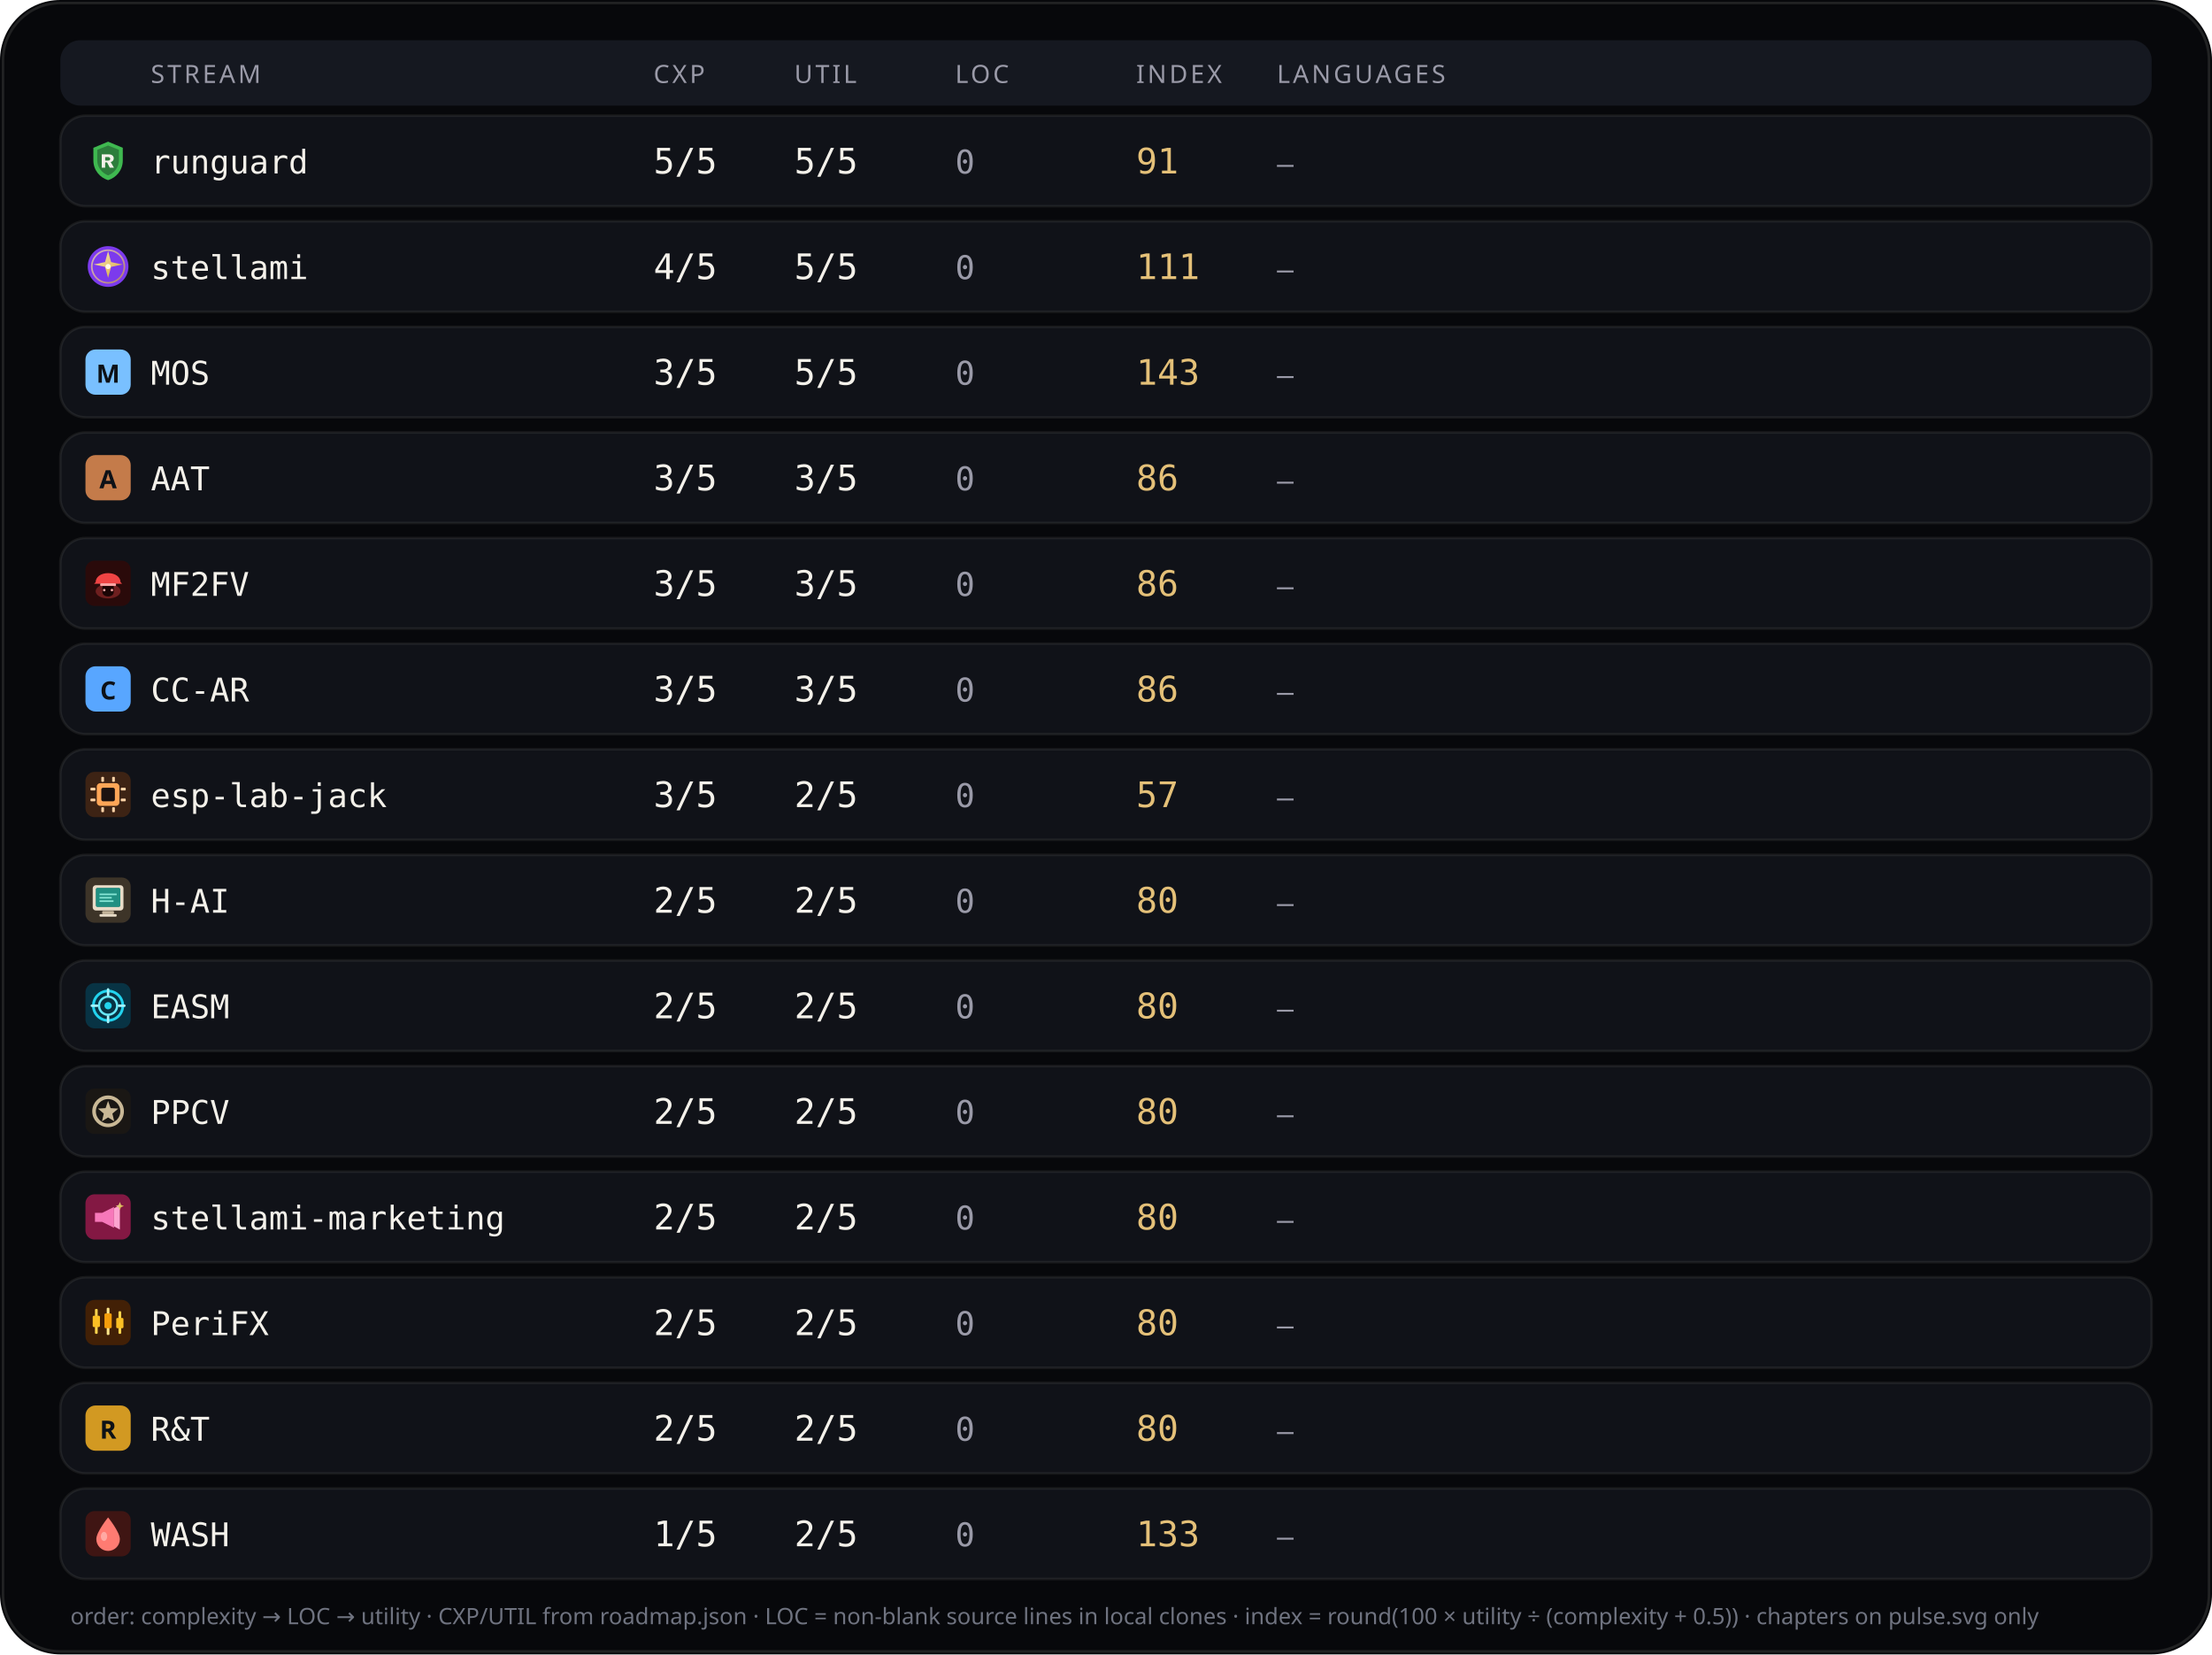
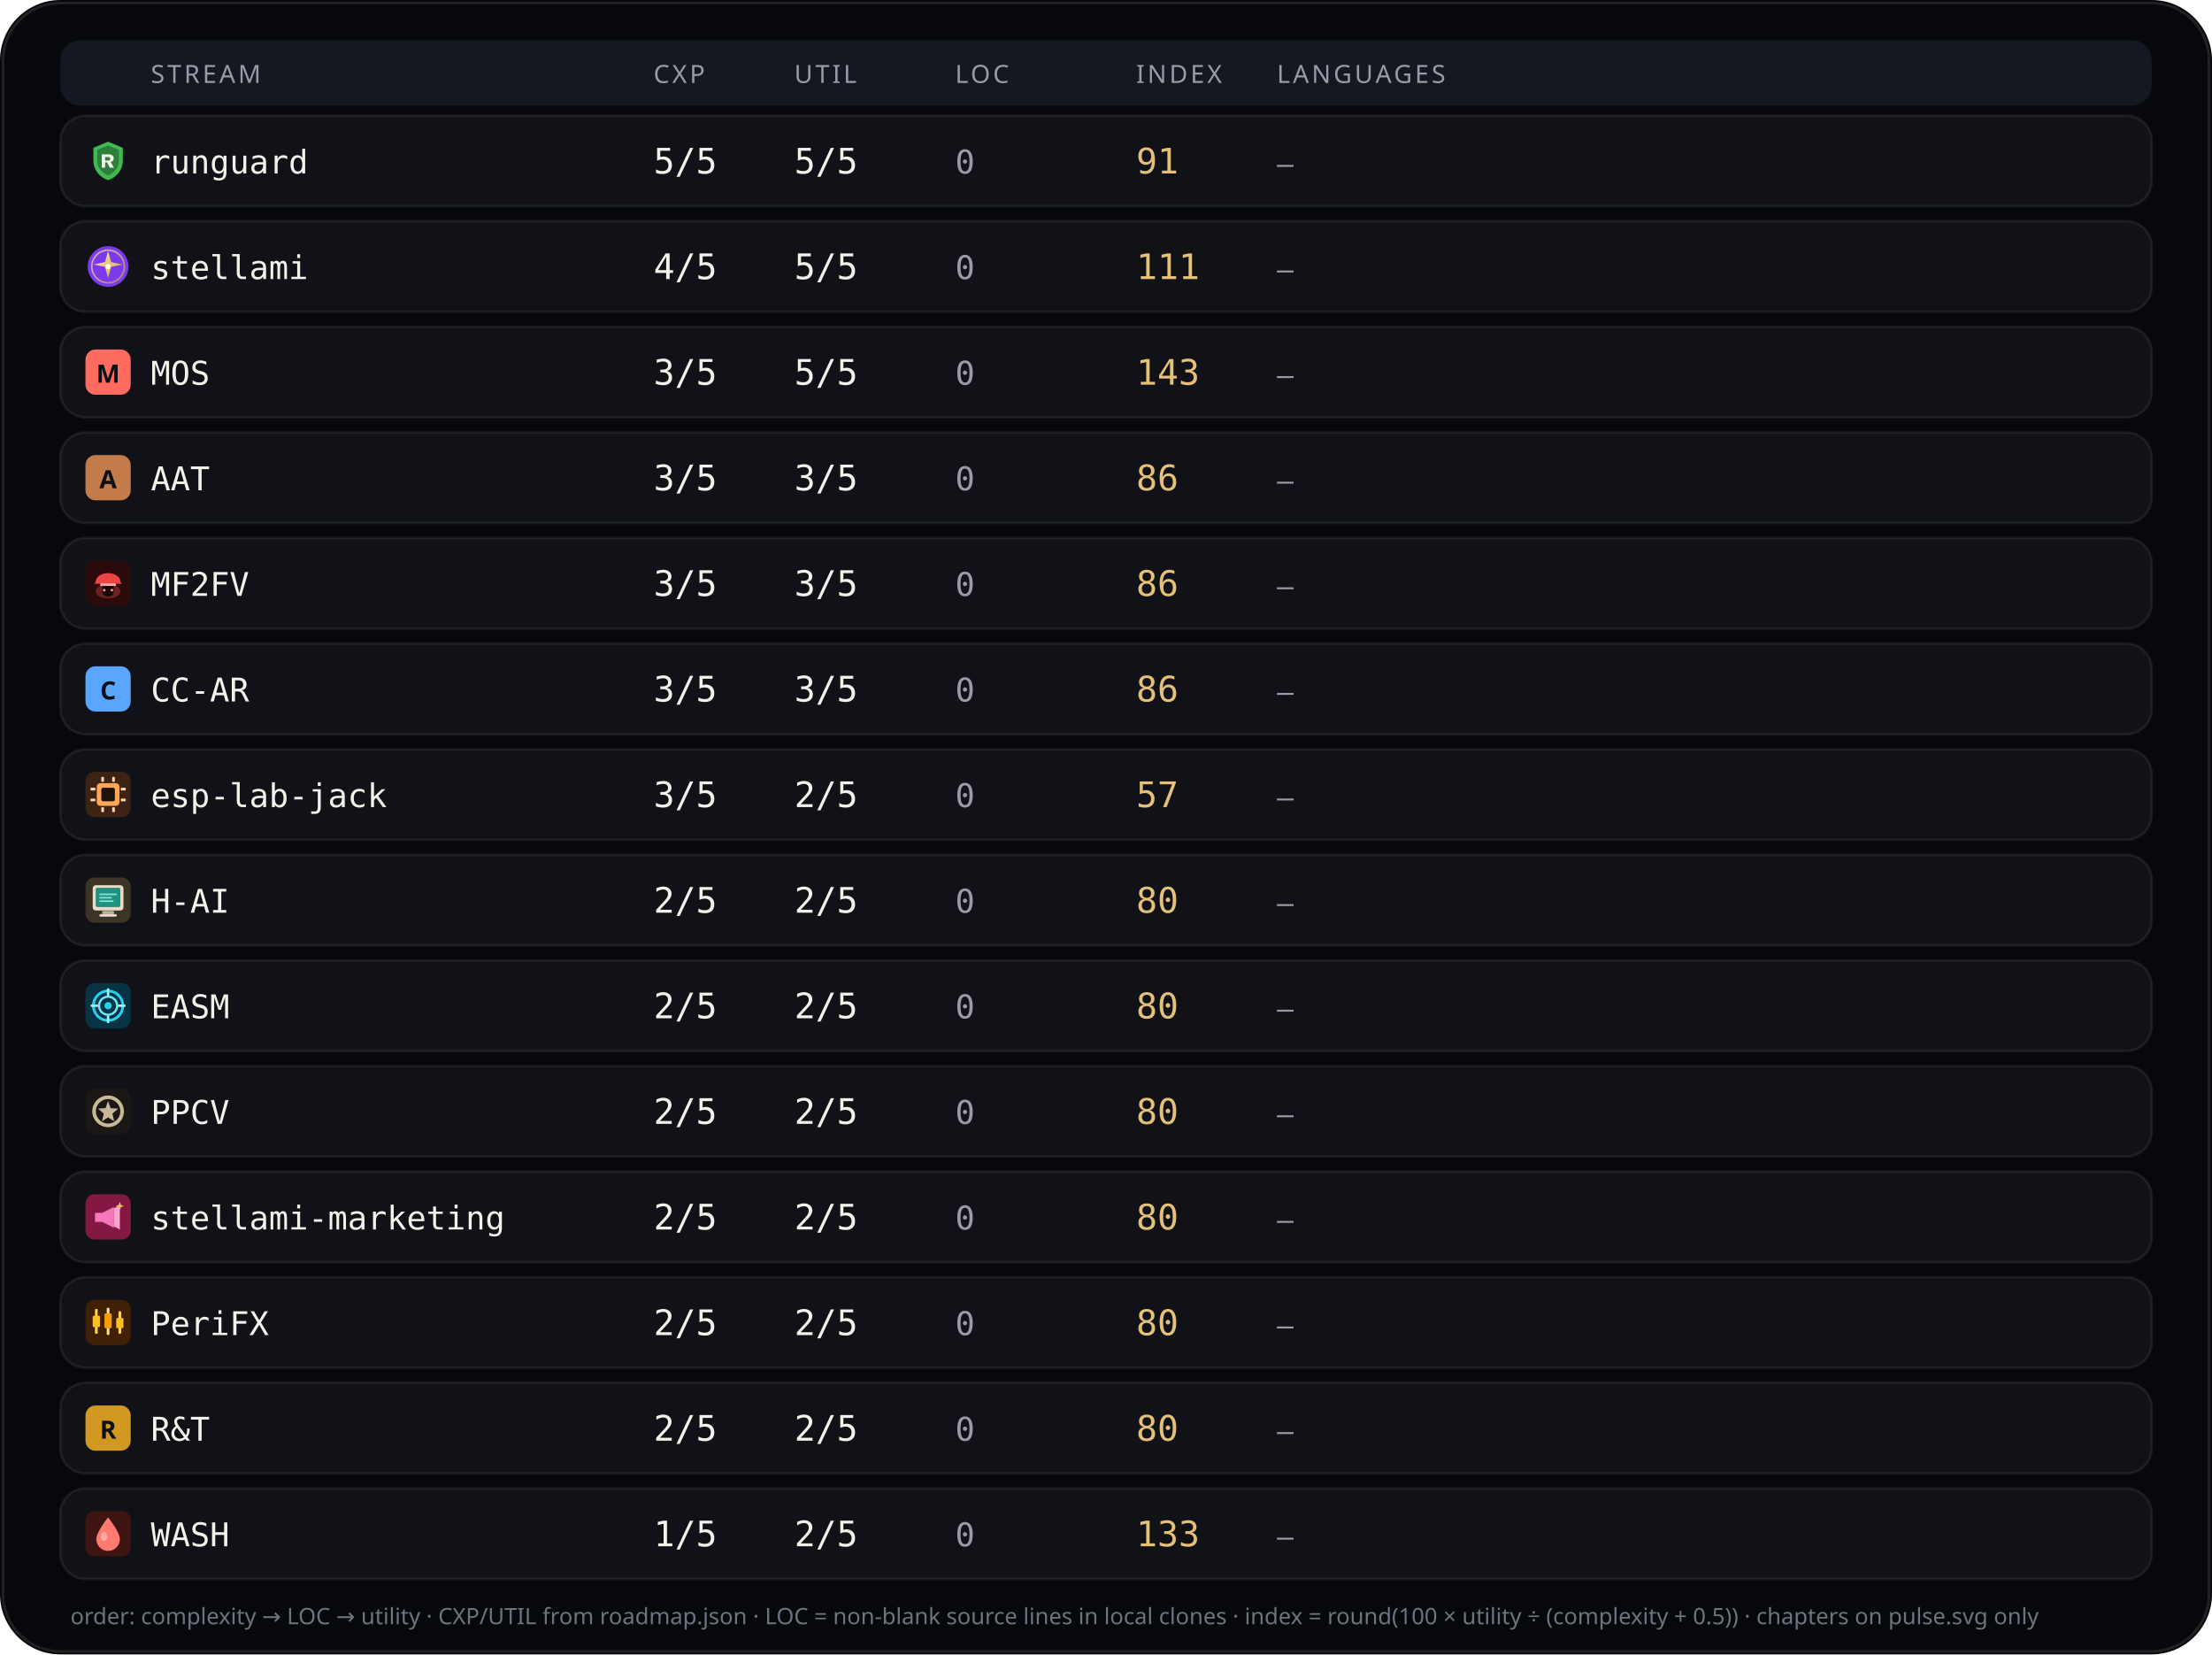
<svg xmlns="http://www.w3.org/2000/svg" viewBox="0 0 880 658" width="880" height="658" role="img" aria-label="Stream complexity utility languages">
  <rect width="880" height="658" rx="24" fill="#07080b" />
  <rect x="1.2" y="1.2" width="877.6" height="655.6" rx="22.8" fill="none" stroke="rgba(232,228,214,0.12)" />
  <rect x="24" y="16" width="832" height="26" rx="8" fill="#151820" />
  <text x="60" y="33" fill="#9a9aa8" font-size="10" font-family="ui-sans-serif, system-ui, sans-serif" letter-spacing="1.1">STREAM</text>
  <text x="260" y="33" fill="#9a9aa8" font-size="10" font-family="ui-sans-serif, system-ui, sans-serif" letter-spacing="1.1">CXP</text>
  <text x="316" y="33" fill="#9a9aa8" font-size="10" font-family="ui-sans-serif, system-ui, sans-serif" letter-spacing="1.1">UTIL</text>
  <text x="380" y="33" fill="#9a9aa8" font-size="10" font-family="ui-sans-serif, system-ui, sans-serif" letter-spacing="1.1">LOC</text>
  <text x="452" y="33" fill="#9a9aa8" font-size="10" font-family="ui-sans-serif, system-ui, sans-serif" letter-spacing="1.1">INDEX</text>
  <text x="508" y="33" fill="#9a9aa8" font-size="10" font-family="ui-sans-serif, system-ui, sans-serif" letter-spacing="1.1">LANGUAGES</text>
  <rect x="24" y="46" width="832" height="36" rx="10" fill="#101218" stroke="rgba(232,228,214,0.08)" />
  <g id="stream_logo_runguard" class="stream_logo" data-stream="runguard" transform="translate(34.0,55.0) scale(0.9)" opacity="1.0">
    <path fill="#3fb950" d="M10 1.5 L16.5 4.2 V9.8 C16.5 14.1 13.6 17.4 10 18.5 C6.4 17.4 3.5 14.1 3.5 9.8 V4.2 Z" />
    <path fill="#0d1117" fill-opacity=".35" d="M10 3.2 L14.8 5.1 V9.7 C14.8 12.9 12.6 15.4 10 16.4 C7.4 15.4 5.2 12.9 5.2 9.7 V5.1 Z" />
    <path fill="#f4f1ea" d="M7.2 7.1h3.1c1.35 0 2.2.7 2.2 1.75 0 .85-.5 1.45-1.35 1.65L12.6 13h-1.85l-1.2-2.35H8.7V13H7.2V7.1zm1.5 1.2v1.55h1.35c.55 0 .9-.28.9-.75s-.35-.8-.9-.8H8.7z" />
  </g>
  <use class="stream_logo" data-stream="runguard" href="#stream_logo_runguard" x="34.0" y="55.0" width="18" height="18" opacity="0" />
  <text x="60" y="69" fill="#f4f1ea" font-size="13" font-family="ui-monospace, SFMono-Regular, monospace">runguard</text>
  <text x="260" y="69" fill="#f4f1ea" font-size="14" font-family="ui-monospace, SFMono-Regular, monospace">5/5</text>
  <text x="316" y="69" fill="#f4f1ea" font-size="14" font-family="ui-monospace, SFMono-Regular, monospace">5/5</text>
  <text x="380" y="69" fill="#9a9aa8" font-size="13" font-family="ui-monospace, SFMono-Regular, monospace">0</text>
  <text x="452" y="69" fill="#e4c078" font-size="14" font-family="ui-monospace, SFMono-Regular, monospace">91</text>
  <text x="508" y="69" fill="#9a9aa8" font-size="11" font-family="ui-monospace, SFMono-Regular, monospace">—</text>
  <rect x="24" y="88" width="832" height="36" rx="10" fill="#101218" stroke="rgba(232,228,214,0.08)" />
  <g id="stream_logo_stellami" class="stream_logo" data-stream="stellami" transform="translate(34.0,97.0) scale(0.9)" opacity="1.0">
    <defs>
      <linearGradient id="stream_logo_stellami-stellami-gold" x1="0%" y1="0%" x2="100%" y2="100%">
        <stop offset="0%" stop-color="#f5e6a8" />
        <stop offset="55%" stop-color="#e8c57a" />
        <stop offset="100%" stop-color="#c9a227" />
      </linearGradient>
    </defs>
    <circle cx="10" cy="10" r="9" fill="#7c3aed" />
    <circle cx="10" cy="10" r="7.2" fill="none" stroke="url(#stream_logo_stellami-stellami-gold)" stroke-width="0.7" opacity=".7" />
    <path fill="url(#stream_logo_stellami-stellami-gold)" d="M10 3.2 L11.35 8.05 L16.4 9.1 L11.35 10.15 L10 15 L8.65 10.15 L3.6 9.1 L8.65 8.05 Z" />
    <circle cx="10" cy="10" r="1.15" fill="#fff8e8" />
  </g>
  <use class="stream_logo" data-stream="stellami" href="#stream_logo_stellami" x="34.0" y="97.0" width="18" height="18" opacity="0" />
  <text x="60" y="111" fill="#f4f1ea" font-size="13" font-family="ui-monospace, SFMono-Regular, monospace">stellami</text>
  <text x="260" y="111" fill="#f4f1ea" font-size="14" font-family="ui-monospace, SFMono-Regular, monospace">4/5</text>
  <text x="316" y="111" fill="#f4f1ea" font-size="14" font-family="ui-monospace, SFMono-Regular, monospace">5/5</text>
  <text x="380" y="111" fill="#9a9aa8" font-size="13" font-family="ui-monospace, SFMono-Regular, monospace">0</text>
  <text x="452" y="111" fill="#e4c078" font-size="14" font-family="ui-monospace, SFMono-Regular, monospace">111</text>
  <text x="508" y="111" fill="#9a9aa8" font-size="11" font-family="ui-monospace, SFMono-Regular, monospace">—</text>
  <rect x="24" y="130" width="832" height="36" rx="10" fill="#101218" stroke="rgba(232,228,214,0.08)" />
  <g id="stream_logo_mos" class="stream_logo" data-stream="mos" opacity="1.0">
-     <rect x="34.0" y="139.0" width="18" height="18" rx="4" fill="#79c0ff" />
+     <rect x="34.0" y="139.0" width="18" height="18" rx="4" fill="#ff6b5e" />
    <text x="43.0" y="152.2" text-anchor="middle" fill="#0d1117" font-size="10" font-family="ui-sans-serif, system-ui, sans-serif" font-weight="700">M</text>
  </g>
  <text x="60" y="153" fill="#f4f1ea" font-size="13" font-family="ui-monospace, SFMono-Regular, monospace">MOS</text>
  <text x="260" y="153" fill="#f4f1ea" font-size="14" font-family="ui-monospace, SFMono-Regular, monospace">3/5</text>
  <text x="316" y="153" fill="#f4f1ea" font-size="14" font-family="ui-monospace, SFMono-Regular, monospace">5/5</text>
  <text x="380" y="153" fill="#9a9aa8" font-size="13" font-family="ui-monospace, SFMono-Regular, monospace">0</text>
  <text x="452" y="153" fill="#e4c078" font-size="14" font-family="ui-monospace, SFMono-Regular, monospace">143</text>
  <text x="508" y="153" fill="#9a9aa8" font-size="11" font-family="ui-monospace, SFMono-Regular, monospace">—</text>
  <rect x="24" y="172" width="832" height="36" rx="10" fill="#101218" stroke="rgba(232,228,214,0.08)" />
  <g id="stream_logo_aat" class="stream_logo" data-stream="aat" opacity="1.0">
    <rect x="34.0" y="181.0" width="18" height="18" rx="4" fill="#c47b4a" />
    <text x="43.0" y="194.2" text-anchor="middle" fill="#0d1117" font-size="10" font-family="ui-sans-serif, system-ui, sans-serif" font-weight="700">A</text>
  </g>
  <text x="60" y="195" fill="#f4f1ea" font-size="13" font-family="ui-monospace, SFMono-Regular, monospace">AAT</text>
  <text x="260" y="195" fill="#f4f1ea" font-size="14" font-family="ui-monospace, SFMono-Regular, monospace">3/5</text>
  <text x="316" y="195" fill="#f4f1ea" font-size="14" font-family="ui-monospace, SFMono-Regular, monospace">3/5</text>
  <text x="380" y="195" fill="#9a9aa8" font-size="13" font-family="ui-monospace, SFMono-Regular, monospace">0</text>
  <text x="452" y="195" fill="#e4c078" font-size="14" font-family="ui-monospace, SFMono-Regular, monospace">86</text>
  <text x="508" y="195" fill="#9a9aa8" font-size="11" font-family="ui-monospace, SFMono-Regular, monospace">—</text>
  <rect x="24" y="214" width="832" height="36" rx="10" fill="#101218" stroke="rgba(232,228,214,0.08)" />
  <g id="stream_logo_mf2fv" class="stream_logo" data-stream="mf2fv" transform="translate(34.0,223.0) scale(0.9)" opacity="1.0">
    <rect width="20" height="20" rx="4" fill="#2a0a0a" />
    <ellipse cx="10" cy="13.5" rx="5.5" ry="3.2" fill="#ef4444" opacity=".35" />
    <path fill="#ef4444" d="M4.5 9.5 C4.5 7.2 6.8 5.5 10 5.5 S15.5 7.2 15.5 9.5 L16.2 10.2 H3.8 Z" />
    <rect x="6.5" y="10" width="7" height="1.2" rx="0.4" fill="#fca5a5" />
    <path fill="#1a0505" d="M7.5 11.2 h5 v2.8 c0 1-1.1 1.8-2.5 1.8 s-2.5-.8-2.5-1.8 v-2.8z" />
    <circle cx="8.3" cy="13" r="0.55" fill="#fca5a5" />
    <circle cx="11.7" cy="13" r="0.55" fill="#fca5a5" />
  </g>
  <use class="stream_logo" data-stream="mf2fv" href="#stream_logo_mf2fv" x="34.0" y="223.0" width="18" height="18" opacity="0" />
  <text x="60" y="237" fill="#f4f1ea" font-size="13" font-family="ui-monospace, SFMono-Regular, monospace">MF2FV</text>
  <text x="260" y="237" fill="#f4f1ea" font-size="14" font-family="ui-monospace, SFMono-Regular, monospace">3/5</text>
  <text x="316" y="237" fill="#f4f1ea" font-size="14" font-family="ui-monospace, SFMono-Regular, monospace">3/5</text>
  <text x="380" y="237" fill="#9a9aa8" font-size="13" font-family="ui-monospace, SFMono-Regular, monospace">0</text>
  <text x="452" y="237" fill="#e4c078" font-size="14" font-family="ui-monospace, SFMono-Regular, monospace">86</text>
  <text x="508" y="237" fill="#9a9aa8" font-size="11" font-family="ui-monospace, SFMono-Regular, monospace">—</text>
  <rect x="24" y="256" width="832" height="36" rx="10" fill="#101218" stroke="rgba(232,228,214,0.08)" />
  <g id="stream_logo_cc-ar" class="stream_logo" data-stream="cc-ar" opacity="1.0">
    <rect x="34.0" y="265.0" width="18" height="18" rx="4" fill="#58a6ff" />
    <text x="43.0" y="278.2" text-anchor="middle" fill="#0d1117" font-size="10" font-family="ui-sans-serif, system-ui, sans-serif" font-weight="700">C</text>
  </g>
  <text x="60" y="279" fill="#f4f1ea" font-size="13" font-family="ui-monospace, SFMono-Regular, monospace">CC-AR</text>
  <text x="260" y="279" fill="#f4f1ea" font-size="14" font-family="ui-monospace, SFMono-Regular, monospace">3/5</text>
  <text x="316" y="279" fill="#f4f1ea" font-size="14" font-family="ui-monospace, SFMono-Regular, monospace">3/5</text>
  <text x="380" y="279" fill="#9a9aa8" font-size="13" font-family="ui-monospace, SFMono-Regular, monospace">0</text>
  <text x="452" y="279" fill="#e4c078" font-size="14" font-family="ui-monospace, SFMono-Regular, monospace">86</text>
  <text x="508" y="279" fill="#9a9aa8" font-size="11" font-family="ui-monospace, SFMono-Regular, monospace">—</text>
  <rect x="24" y="298" width="832" height="36" rx="10" fill="#101218" stroke="rgba(232,228,214,0.08)" />
  <g id="stream_logo_esp-lab-jack" class="stream_logo" data-stream="esp-lab-jack" transform="translate(34.0,307.0) scale(0.9)" opacity="1.0">
    <rect width="20" height="20" rx="4" fill="#3d2314" />
    <rect x="5" y="5" width="10" height="10" rx="1.5" fill="#ffa657" />
    <rect x="7" y="7" width="6" height="6" rx="0.8" fill="#1c1210" />
    <rect x="2.2" y="7" width="2.2" height="1.2" rx="0.3" fill="#ffd4a8" />
    <rect x="2.2" y="11.8" width="2.2" height="1.2" rx="0.3" fill="#ffd4a8" />
    <rect x="15.6" y="7" width="2.2" height="1.2" rx="0.3" fill="#ffd4a8" />
    <rect x="15.6" y="11.8" width="2.2" height="1.2" rx="0.3" fill="#ffd4a8" />
    <rect x="7" y="2.2" width="1.2" height="2.2" rx="0.3" fill="#ffd4a8" />
    <rect x="11.8" y="2.2" width="1.2" height="2.2" rx="0.3" fill="#ffd4a8" />
    <rect x="7" y="15.6" width="1.2" height="2.2" rx="0.3" fill="#ffd4a8" />
    <rect x="11.8" y="15.6" width="1.2" height="2.2" rx="0.3" fill="#ffd4a8" />
  </g>
  <use class="stream_logo" data-stream="esp-lab-jack" href="#stream_logo_esp-lab-jack" x="34.0" y="307.0" width="18" height="18" opacity="0" />
  <text x="60" y="321" fill="#f4f1ea" font-size="13" font-family="ui-monospace, SFMono-Regular, monospace">esp-lab-jack</text>
  <text x="260" y="321" fill="#f4f1ea" font-size="14" font-family="ui-monospace, SFMono-Regular, monospace">3/5</text>
  <text x="316" y="321" fill="#f4f1ea" font-size="14" font-family="ui-monospace, SFMono-Regular, monospace">2/5</text>
  <text x="380" y="321" fill="#9a9aa8" font-size="13" font-family="ui-monospace, SFMono-Regular, monospace">0</text>
  <text x="452" y="321" fill="#e4c078" font-size="14" font-family="ui-monospace, SFMono-Regular, monospace">57</text>
  <text x="508" y="321" fill="#9a9aa8" font-size="11" font-family="ui-monospace, SFMono-Regular, monospace">—</text>
  <rect x="24" y="340" width="832" height="36" rx="10" fill="#101218" stroke="rgba(232,228,214,0.08)" />
  <g id="stream_logo_ccdpc" class="stream_logo" data-stream="ccdpc" transform="translate(34.0,349.0) scale(0.9)" opacity="1.0">
    <rect width="20" height="20" rx="4" fill="#3d3428" />
    <rect x="3.2" y="3.4" width="13.6" height="11.2" rx="1.4" fill="#e8dcc8" />
    <rect x="4.6" y="4.6" width="10.8" height="8.4" rx="0.7" fill="#0f3d38" />
    <rect x="4.6" y="4.6" width="10.8" height="8.4" rx="0.7" fill="#2dd4bf" opacity=".55" />
    <path fill="#99f6e4" opacity=".85" d="M6.2 7.1 h7.6 v0.7 H6.2 z M6.2 8.6 h5.4 v0.7 H6.2 z M6.2 10.1 h6.2 v0.7 H6.2 z" />
    <rect x="7.4" y="14.8" width="5.2" height="1.4" rx="0.4" fill="#c4b49a" />
    <rect x="6.2" y="16.2" width="7.6" height="1.1" rx="0.4" fill="#e8dcc8" />
  </g>
  <use class="stream_logo" data-stream="ccdpc" href="#stream_logo_ccdpc" x="34.0" y="349.0" width="18" height="18" opacity="0" />
  <text x="60" y="363" fill="#f4f1ea" font-size="13" font-family="ui-monospace, SFMono-Regular, monospace">H-AI</text>
  <text x="260" y="363" fill="#f4f1ea" font-size="14" font-family="ui-monospace, SFMono-Regular, monospace">2/5</text>
  <text x="316" y="363" fill="#f4f1ea" font-size="14" font-family="ui-monospace, SFMono-Regular, monospace">2/5</text>
  <text x="380" y="363" fill="#9a9aa8" font-size="13" font-family="ui-monospace, SFMono-Regular, monospace">0</text>
  <text x="452" y="363" fill="#e4c078" font-size="14" font-family="ui-monospace, SFMono-Regular, monospace">80</text>
  <text x="508" y="363" fill="#9a9aa8" font-size="11" font-family="ui-monospace, SFMono-Regular, monospace">—</text>
  <rect x="24" y="382" width="832" height="36" rx="10" fill="#101218" stroke="rgba(232,228,214,0.08)" />
  <g id="stream_logo_easm" class="stream_logo" data-stream="easm" transform="translate(34.0,391.0) scale(0.9)" opacity="1.0">
    <rect width="20" height="20" rx="4" fill="#083344" />
    <circle cx="10" cy="10" r="6.5" fill="none" stroke="#22d3ee" stroke-width="1.2" />
    <circle cx="10" cy="10" r="4" fill="none" stroke="#67e8f9" stroke-width="1" />
    <circle cx="10" cy="10" r="1.6" fill="#22d3ee" />
    <path d="M10 2.8 V5.2 M10 14.8 V17.2 M2.8 10 H5.2 M14.8 10 H17.2" stroke="#a5f3fc" stroke-width="1.1" stroke-linecap="round" />
  </g>
  <use class="stream_logo" data-stream="easm" href="#stream_logo_easm" x="34.0" y="391.0" width="18" height="18" opacity="0" />
  <text x="60" y="405" fill="#f4f1ea" font-size="13" font-family="ui-monospace, SFMono-Regular, monospace">EASM</text>
  <text x="260" y="405" fill="#f4f1ea" font-size="14" font-family="ui-monospace, SFMono-Regular, monospace">2/5</text>
  <text x="316" y="405" fill="#f4f1ea" font-size="14" font-family="ui-monospace, SFMono-Regular, monospace">2/5</text>
  <text x="380" y="405" fill="#9a9aa8" font-size="13" font-family="ui-monospace, SFMono-Regular, monospace">0</text>
  <text x="452" y="405" fill="#e4c078" font-size="14" font-family="ui-monospace, SFMono-Regular, monospace">80</text>
  <text x="508" y="405" fill="#9a9aa8" font-size="11" font-family="ui-monospace, SFMono-Regular, monospace">—</text>
  <rect x="24" y="424" width="832" height="36" rx="10" fill="#101218" stroke="rgba(232,228,214,0.08)" />
  <g id="stream_logo_ppcv" class="stream_logo" data-stream="ppcv" transform="translate(34.0,433.0) scale(0.9)" opacity="1.0">
    <rect width="20" height="20" rx="4" fill="#1a1714" />
    <circle cx="10" cy="10" r="6.2" fill="none" stroke="#c9b896" stroke-width="1.6" />
    <path fill="#c9b896" d="M10 5.4 L11.1 8.6 L14.5 8.8 L11.9 11 L12.7 14.4 L10 12.7 L7.3 14.4 L8.1 11 L5.5 8.8 L8.9 8.6 Z" />
  </g>
  <use class="stream_logo" data-stream="ppcv" href="#stream_logo_ppcv" x="34.0" y="433.0" width="18" height="18" opacity="0" />
  <text x="60" y="447" fill="#f4f1ea" font-size="13" font-family="ui-monospace, SFMono-Regular, monospace">PPCV</text>
  <text x="260" y="447" fill="#f4f1ea" font-size="14" font-family="ui-monospace, SFMono-Regular, monospace">2/5</text>
  <text x="316" y="447" fill="#f4f1ea" font-size="14" font-family="ui-monospace, SFMono-Regular, monospace">2/5</text>
  <text x="380" y="447" fill="#9a9aa8" font-size="13" font-family="ui-monospace, SFMono-Regular, monospace">0</text>
  <text x="452" y="447" fill="#e4c078" font-size="14" font-family="ui-monospace, SFMono-Regular, monospace">80</text>
  <text x="508" y="447" fill="#9a9aa8" font-size="11" font-family="ui-monospace, SFMono-Regular, monospace">—</text>
  <rect x="24" y="466" width="832" height="36" rx="10" fill="#101218" stroke="rgba(232,228,214,0.08)" />
  <g id="stream_logo_stellami-marketing" class="stream_logo" data-stream="stellami-marketing" transform="translate(34.0,475.0) scale(0.9)" opacity="1.0">
    <defs>
      <linearGradient id="stream_logo_stellami-marketing-smkt-gold" x1="0%" y1="0%" x2="100%" y2="100%">
        <stop offset="0%" stop-color="#f5e6a8" />
        <stop offset="100%" stop-color="#c9a227" />
      </linearGradient>
    </defs>
    <rect width="20" height="20" rx="4" fill="#831843" />
    <path fill="#f778ba" d="M4.2 8.2h3.2l5.2-2.6v9.2l-5.2-2.6H4.2z" />
    <path fill="#fda4d0" d="M12.6 6.2l2.6-1.4v10.8l-2.6-1.4z" />
    <path fill="url(#stream_logo_stellami-marketing-smkt-gold)" d="M15.2 3.4 L15.7 4.7 L17 5.2 L15.7 5.7 L15.2 7 L14.7 5.7 L13.4 5.2 L14.7 4.7 Z" />
  </g>
  <use class="stream_logo" data-stream="stellami-marketing" href="#stream_logo_stellami-marketing" x="34.0" y="475.0" width="18" height="18" opacity="0" />
  <text x="60" y="489" fill="#f4f1ea" font-size="13" font-family="ui-monospace, SFMono-Regular, monospace">stellami-marketing</text>
  <text x="260" y="489" fill="#f4f1ea" font-size="14" font-family="ui-monospace, SFMono-Regular, monospace">2/5</text>
  <text x="316" y="489" fill="#f4f1ea" font-size="14" font-family="ui-monospace, SFMono-Regular, monospace">2/5</text>
  <text x="380" y="489" fill="#9a9aa8" font-size="13" font-family="ui-monospace, SFMono-Regular, monospace">0</text>
  <text x="452" y="489" fill="#e4c078" font-size="14" font-family="ui-monospace, SFMono-Regular, monospace">80</text>
  <text x="508" y="489" fill="#9a9aa8" font-size="11" font-family="ui-monospace, SFMono-Regular, monospace">—</text>
  <rect x="24" y="508" width="832" height="36" rx="10" fill="#101218" stroke="rgba(232,228,214,0.08)" />
  <g id="stream_logo_peri" class="stream_logo" data-stream="peri" transform="translate(34.0,517.0) scale(0.9)" opacity="1.0">
    <rect width="20" height="20" rx="4" fill="#422006" />
    <rect x="4.2" y="4" width="1.2" height="11" rx="0.4" fill="#fcd34d" />
    <rect x="3.2" y="7" width="3.2" height="5" rx="0.5" fill="#fbbf24" />
    <rect x="9.4" y="3.5" width="1.2" height="12" rx="0.4" fill="#fde68a" />
    <rect x="8.4" y="6" width="3.2" height="6.5" rx="0.5" fill="#f59e0b" />
    <rect x="14.6" y="5" width="1.2" height="10" rx="0.4" fill="#fcd34d" />
    <rect x="13.6" y="8" width="3.2" height="4.5" rx="0.5" fill="#fbbf24" />
  </g>
  <use class="stream_logo" data-stream="peri" href="#stream_logo_peri" x="34.0" y="517.0" width="18" height="18" opacity="0" />
  <text x="60" y="531" fill="#f4f1ea" font-size="13" font-family="ui-monospace, SFMono-Regular, monospace">PeriFX</text>
  <text x="260" y="531" fill="#f4f1ea" font-size="14" font-family="ui-monospace, SFMono-Regular, monospace">2/5</text>
  <text x="316" y="531" fill="#f4f1ea" font-size="14" font-family="ui-monospace, SFMono-Regular, monospace">2/5</text>
  <text x="380" y="531" fill="#9a9aa8" font-size="13" font-family="ui-monospace, SFMono-Regular, monospace">0</text>
  <text x="452" y="531" fill="#e4c078" font-size="14" font-family="ui-monospace, SFMono-Regular, monospace">80</text>
  <text x="508" y="531" fill="#9a9aa8" font-size="11" font-family="ui-monospace, SFMono-Regular, monospace">—</text>
  <rect x="24" y="550" width="832" height="36" rx="10" fill="#101218" stroke="rgba(232,228,214,0.08)" />
  <g id="stream_logo_rt" class="stream_logo" data-stream="rt" opacity="1.0">
    <rect x="34.0" y="559.0" width="18" height="18" rx="4" fill="#d29922" />
    <text x="43.0" y="572.2" text-anchor="middle" fill="#0d1117" font-size="10" font-family="ui-sans-serif, system-ui, sans-serif" font-weight="700">R</text>
  </g>
  <text x="60" y="573" fill="#f4f1ea" font-size="13" font-family="ui-monospace, SFMono-Regular, monospace">R&amp;T</text>
  <text x="260" y="573" fill="#f4f1ea" font-size="14" font-family="ui-monospace, SFMono-Regular, monospace">2/5</text>
  <text x="316" y="573" fill="#f4f1ea" font-size="14" font-family="ui-monospace, SFMono-Regular, monospace">2/5</text>
  <text x="380" y="573" fill="#9a9aa8" font-size="13" font-family="ui-monospace, SFMono-Regular, monospace">0</text>
  <text x="452" y="573" fill="#e4c078" font-size="14" font-family="ui-monospace, SFMono-Regular, monospace">80</text>
  <text x="508" y="573" fill="#9a9aa8" font-size="11" font-family="ui-monospace, SFMono-Regular, monospace">—</text>
  <rect x="24" y="592" width="832" height="36" rx="10" fill="#101218" stroke="rgba(232,228,214,0.08)" />
  <g id="stream_logo_wash" class="stream_logo" data-stream="wash" transform="translate(34.0,601.0) scale(0.9)" opacity="1.0">
    <rect width="20" height="20" rx="4" fill="#3f1513" />
    <path fill="#ff7b72" d="M10 2.8 C10 2.8 15.2 9.2 15.2 12.4 A5.2 5.2 0 0 1 4.8 12.4 C4.8 9.2 10 2.8 10 2.8 Z" />
    <ellipse cx="8.2" cy="11.2" rx="1.4" ry="2" fill="#ffd0cc" opacity=".55" />
  </g>
  <use class="stream_logo" data-stream="wash" href="#stream_logo_wash" x="34.0" y="601.0" width="18" height="18" opacity="0" />
  <text x="60" y="615" fill="#f4f1ea" font-size="13" font-family="ui-monospace, SFMono-Regular, monospace">WASH</text>
  <text x="260" y="615" fill="#f4f1ea" font-size="14" font-family="ui-monospace, SFMono-Regular, monospace">1/5</text>
  <text x="316" y="615" fill="#f4f1ea" font-size="14" font-family="ui-monospace, SFMono-Regular, monospace">2/5</text>
  <text x="380" y="615" fill="#9a9aa8" font-size="13" font-family="ui-monospace, SFMono-Regular, monospace">0</text>
  <text x="452" y="615" fill="#e4c078" font-size="14" font-family="ui-monospace, SFMono-Regular, monospace">133</text>
  <text x="508" y="615" fill="#9a9aa8" font-size="11" font-family="ui-monospace, SFMono-Regular, monospace">—</text>
  <text x="28" y="646" fill="#6f7380" font-size="9" font-family="ui-sans-serif, system-ui, sans-serif">order: complexity → LOC → utility · CXP/UTIL from roadmap.json · LOC = non-blank source lines in local clones · index = round(100 × utility ÷ (complexity + 0.5)) · chapters on pulse.svg only</text>
</svg>
